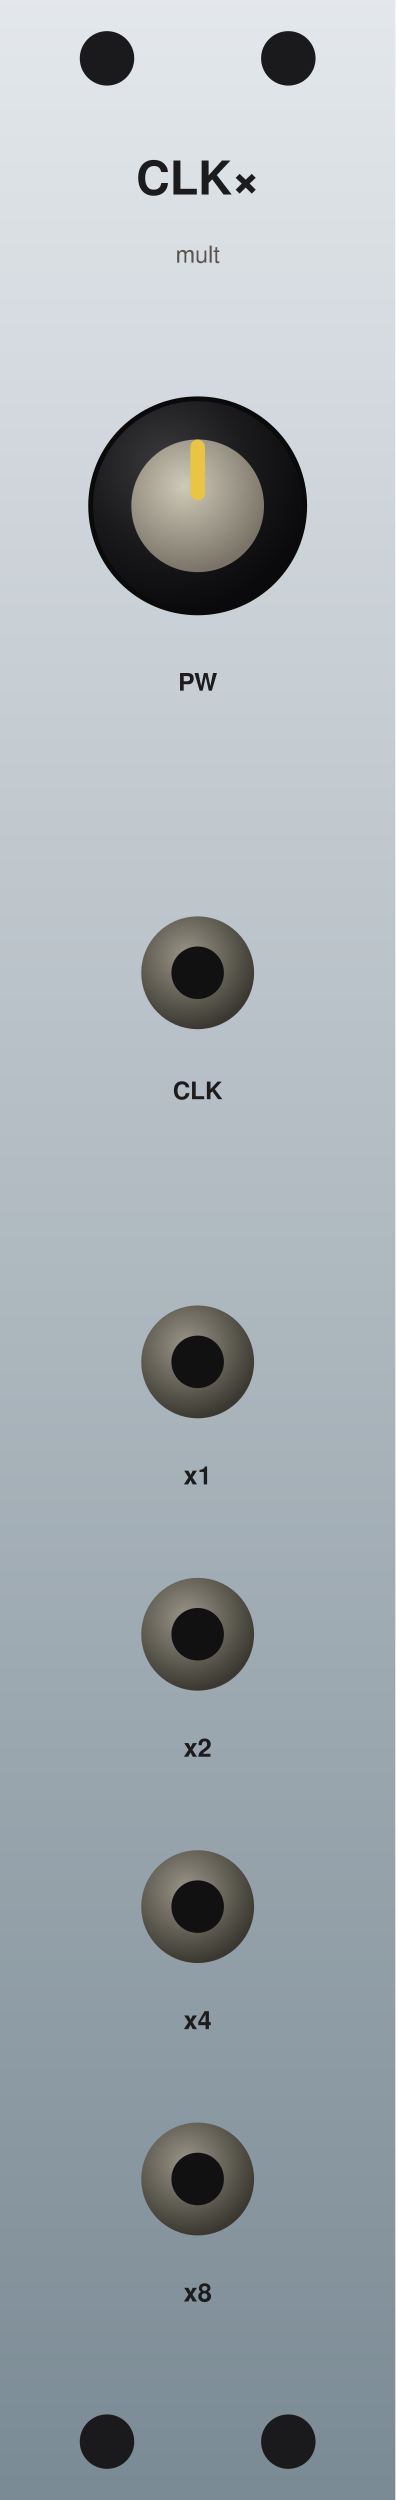
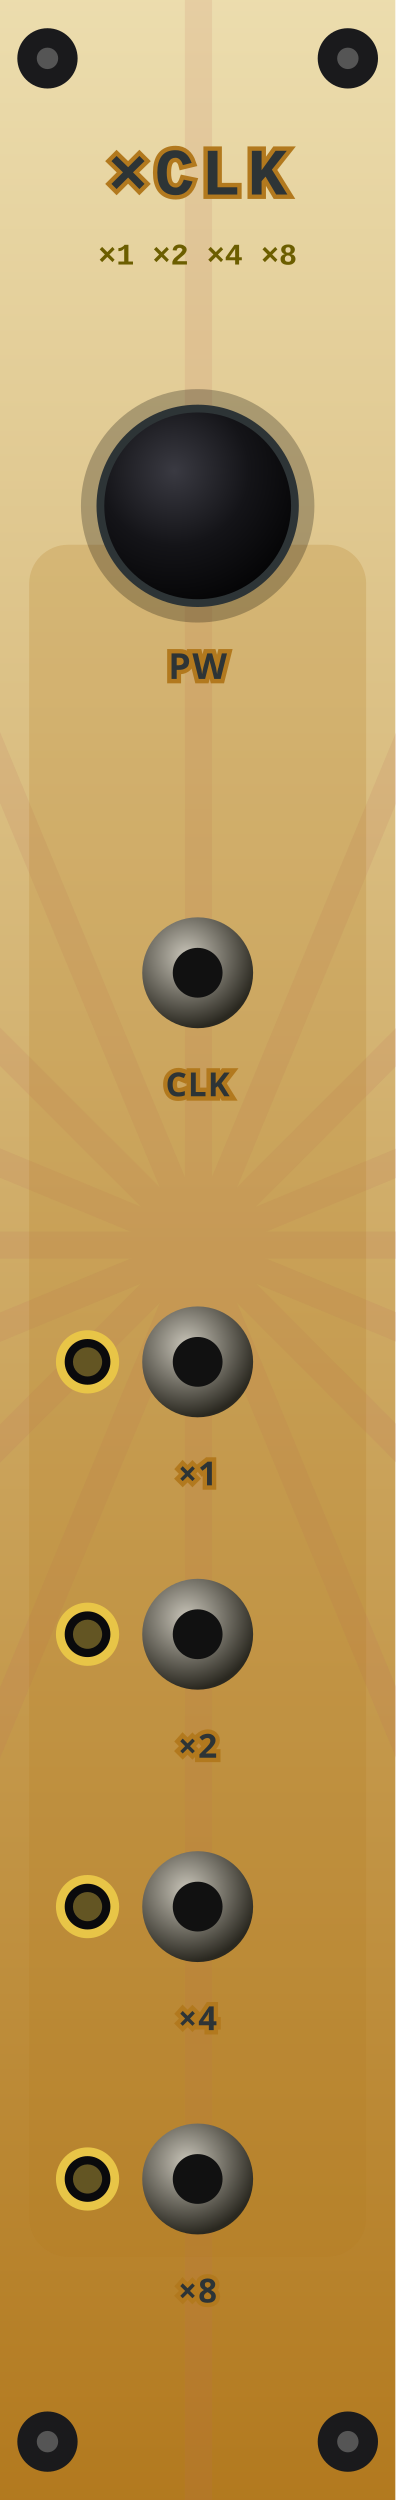
<svg xmlns="http://www.w3.org/2000/svg" width="20.32mm" height="128.5mm" viewBox="0 0 20.32 128.5" preserveAspectRatio="none">
  <defs>
-     <linearGradient id="alu" x1="0" y1="0" x2="0" y2="1">
-       <stop offset="0" stop-color="#e4e8ec" />
-       <stop offset="1" stop-color="#7a8a94" />
+     <linearGradient id="clkmultalu" x1="0" y1="0" x2="0" y2="1">
+       <stop offset="0" stop-color="#ecddae" />
+       <stop offset="1" stop-color="#b2791e" />
    </linearGradient>
-     <radialGradient id="knobBody" cx="35%" cy="30%" r="70%">
-       <stop offset="0" stop-color="#3a3a3e" />
-       <stop offset=".55" stop-color="#1a1a1c" />
-       <stop offset="1" stop-color="#0a0a0c" />
+     <radialGradient id="clkmultwell" cx="38%" cy="32%" r="70%">
+       <stop offset="0" stop-color="#3a3a42" />
+       <stop offset=".55" stop-color="#141418" />
+       <stop offset="1" stop-color="#050506" />
    </radialGradient>
-     <radialGradient id="knobCap" cx="40%" cy="35%" r="65%">
-       <stop offset="0" stop-color="#cfc9b8" />
-       <stop offset="1" stop-color="#7a7468" />
-     </radialGradient>
-     <radialGradient id="jackRing" cx="40%" cy="35%" r="65%">
-       <stop offset="0" stop-color="#9a9588" />
-       <stop offset="1" stop-color="#3a3830" />
+     <radialGradient id="clkmultjack" cx="40%" cy="35%" r="65%">
+       <stop offset="0" stop-color="#c8c4b8" />
+       <stop offset="1" stop-color="#2a2820" />
    </radialGradient>
  </defs>
-   <rect width="20.32" height="128.5" fill="url(#alu)" />
-   <circle cx="5.5" cy="3" r="1.4" fill="#1a1a1c" />
-   <circle cx="14.82" cy="3" r="1.4" fill="#1a1a1c" />
-   <circle cx="5.5" cy="125.5" r="1.4" fill="#1a1a1c" />
-   <circle cx="14.82" cy="125.5" r="1.4" fill="#1a1a1c" />
-   <text x="10.16" y="10" text-anchor="middle" font-family="Helvetica, Arial, sans-serif" font-size="2.4" font-weight="700" fill="#1c1c1c">CLK×</text>
-   <text x="10.16" y="13.5" text-anchor="middle" font-family="Helvetica, Arial, sans-serif" font-size="1.2" fill="#5a564c">mult</text>
-   <g transform="translate(10.16,26)">
-     <circle r="5.5" fill="url(#knobBody)" stroke="#0a0a0a" stroke-width=".25" />
-     <circle r="3.41" fill="url(#knobCap)" />
-     <line x1="0" y1="-3.03" x2="0" y2="-0.66" stroke="#e8c547" stroke-width=".75" stroke-linecap="round" />
+   <rect width="20.32" height="128.5" fill="url(#clkmultalu)" />
+   <g opacity="0.45">
+     <g opacity=".3" stroke="#b76c59" stroke-width="1.4">
+       <line x1="10.2" y1="64" x2="90.2" y2="64.0" />
+       <line x1="10.2" y1="64" x2="84.1" y2="94.6" />
+       <line x1="10.2" y1="64" x2="66.7" y2="120.6" />
+       <line x1="10.2" y1="64" x2="40.8" y2="137.9" />
+       <line x1="10.2" y1="64" x2="10.2" y2="144.0" />
+       <line x1="10.2" y1="64" x2="-20.5" y2="137.9" />
+       <line x1="10.2" y1="64" x2="-46.4" y2="120.6" />
+       <line x1="10.2" y1="64" x2="-63.8" y2="94.6" />
+       <line x1="10.2" y1="64" x2="-69.8" y2="64.0" />
+       <line x1="10.2" y1="64" x2="-63.8" y2="33.4" />
+       <line x1="10.2" y1="64" x2="-46.4" y2="7.4" />
+       <line x1="10.2" y1="64" x2="-20.5" y2="-9.9" />
+       <line x1="10.2" y1="64" x2="10.2" y2="-16.0" />
+       <line x1="10.2" y1="64" x2="40.8" y2="-9.9" />
+       <line x1="10.2" y1="64" x2="66.7" y2="7.4" />
+       <line x1="10.2" y1="64" x2="84.1" y2="33.4" />
+     </g>
  </g>
-   <text x="10.16" y="35.5" text-anchor="middle" font-family="Helvetica, Arial, sans-serif" font-size="1.25" font-weight="700" fill="#1c1c1c">PW</text>
-   <g transform="translate(10.16,50)">
-     <circle r="2.9" fill="url(#jackRing)" />
-     <circle r="1.35" fill="#111" />
-   </g>
-   <text x="10.16" y="56.5" text-anchor="middle" font-family="Helvetica, Arial, sans-serif" font-size="1.25" font-weight="700" fill="#1c1c1c">CLK</text>
-   <g transform="translate(10.16,70)">
-     <circle r="2.9" fill="url(#jackRing)" />
-     <circle r="1.35" fill="#111" />
-   </g>
-   <text x="10.16" y="76.3" text-anchor="middle" font-family="Helvetica, Arial, sans-serif" font-size="1.3" font-weight="700" fill="#1c1c1c">x1</text>
-   <g transform="translate(10.16,84)">
-     <circle r="2.9" fill="url(#jackRing)" />
-     <circle r="1.35" fill="#111" />
-   </g>
-   <text x="10.16" y="90.3" text-anchor="middle" font-family="Helvetica, Arial, sans-serif" font-size="1.3" font-weight="700" fill="#1c1c1c">x2</text>
-   <g transform="translate(10.16,98)">
-     <circle r="2.9" fill="url(#jackRing)" />
-     <circle r="1.35" fill="#111" />
-   </g>
-   <text x="10.16" y="104.3" text-anchor="middle" font-family="Helvetica, Arial, sans-serif" font-size="1.3" font-weight="700" fill="#1c1c1c">x4</text>
-   <g transform="translate(10.16,112)">
-     <circle r="2.9" fill="url(#jackRing)" />
-     <circle r="1.35" fill="#111" />
-   </g>
-   <text x="10.16" y="118.3" text-anchor="middle" font-family="Helvetica, Arial, sans-serif" font-size="1.3" font-weight="700" fill="#1c1c1c">x8</text>
+   <rect x="1.5" y="28" width="17.32" height="88" rx="2" fill="#b2791e" opacity=".22" />
+   <circle cx="2.44" cy="3" r="1.55" fill="#1a1a1c" />
+   <circle cx="2.44" cy="3" r=".55" fill="#555" />
+   <circle cx="17.88" cy="3" r="1.55" fill="#1a1a1c" />
+   <circle cx="17.88" cy="3" r=".55" fill="#555" />
+   <circle cx="2.44" cy="125.5" r="1.55" fill="#1a1a1c" />
+   <circle cx="2.44" cy="125.5" r=".55" fill="#555" />
+   <circle cx="17.88" cy="125.5" r="1.55" fill="#1a1a1c" />
+   <circle cx="17.88" cy="125.5" r=".55" fill="#555" />
+   <text x="10.16" y="10" text-anchor="middle" font-family="Rockwell, &quot;Courier New&quot;, &quot;Lucida Console&quot;, monospace" font-size="3.4" letter-spacing="0.35" font-weight="900" fill="#2d3436" stroke="#b2791e" stroke-width="0.45" paint-order="stroke fill">×CLK</text>
+   <text x="10.16" y="13.6" text-anchor="middle" font-family="Rockwell, &quot;Courier New&quot;, &quot;Lucida Console&quot;, monospace" font-size="1.55" font-weight="600" fill="#6c5e00">×1 ×2 ×4 ×8</text>
+   <circle cx="10.16" cy="26.00" r="6.00" fill="#000" opacity=".25" />
+   <circle cx="10.16" cy="26.00" r="5.00" fill="url(#clkmultwell)" stroke="#2d3436" stroke-width=".4" />
+   <text x="10.16" y="34.90" text-anchor="middle" font-family="&quot;DIN Condensed&quot;, &quot;Avenir Next Condensed&quot;, &quot;Arial Narrow&quot;, sans-serif" font-size="1.85" letter-spacing="0.08" font-weight="700" fill="#2d3436" stroke="#b2791e" stroke-width="0.45" paint-order="stroke fill">PW</text>
+   <circle cx="4.50" cy="70.00" r="1.4" fill="#0a0a0c" stroke="#e8c547" stroke-width=".45" />
+   <circle cx="4.50" cy="70.00" r="0.75" fill="#e8c547" opacity=".4" />
+   <circle cx="4.50" cy="84.00" r="1.4" fill="#0a0a0c" stroke="#e8c547" stroke-width=".45" />
+   <circle cx="4.50" cy="84.00" r="0.75" fill="#e8c547" opacity=".4" />
+   <circle cx="4.50" cy="98.00" r="1.4" fill="#0a0a0c" stroke="#e8c547" stroke-width=".45" />
+   <circle cx="4.50" cy="98.00" r="0.75" fill="#e8c547" opacity=".4" />
+   <circle cx="4.50" cy="112.00" r="1.4" fill="#0a0a0c" stroke="#e8c547" stroke-width=".45" />
+   <circle cx="4.50" cy="112.00" r="0.75" fill="#e8c547" opacity=".4" />
+   <circle cx="10.16" cy="50.00" r="2.85" fill="url(#clkmultjack)" />
+   <circle cx="10.16" cy="50.00" r="1.28" fill="#111" />
+   <text x="10.16" y="56.35" text-anchor="middle" font-family="&quot;DIN Condensed&quot;, &quot;Avenir Next Condensed&quot;, &quot;Arial Narrow&quot;, sans-serif" font-size="1.7" letter-spacing="0.06" font-weight="700" fill="#2d3436" stroke="#b2791e" stroke-width="0.45" paint-order="stroke fill">CLK</text>
+   <circle cx="10.16" cy="70.00" r="2.85" fill="url(#clkmultjack)" />
+   <circle cx="10.16" cy="70.00" r="1.28" fill="#111" />
+   <text x="10.16" y="76.35" text-anchor="middle" font-family="&quot;DIN Condensed&quot;, &quot;Avenir Next Condensed&quot;, &quot;Arial Narrow&quot;, sans-serif" font-size="1.7" letter-spacing="0.06" font-weight="700" fill="#2d3436" stroke="#b2791e" stroke-width="0.45" paint-order="stroke fill">×1</text>
+   <circle cx="10.16" cy="84.00" r="2.85" fill="url(#clkmultjack)" />
+   <circle cx="10.16" cy="84.00" r="1.28" fill="#111" />
+   <text x="10.16" y="90.35" text-anchor="middle" font-family="&quot;DIN Condensed&quot;, &quot;Avenir Next Condensed&quot;, &quot;Arial Narrow&quot;, sans-serif" font-size="1.7" letter-spacing="0.06" font-weight="700" fill="#2d3436" stroke="#b2791e" stroke-width="0.45" paint-order="stroke fill">×2</text>
+   <circle cx="10.16" cy="98.00" r="2.85" fill="url(#clkmultjack)" />
+   <circle cx="10.16" cy="98.00" r="1.28" fill="#111" />
+   <text x="10.16" y="104.35" text-anchor="middle" font-family="&quot;DIN Condensed&quot;, &quot;Avenir Next Condensed&quot;, &quot;Arial Narrow&quot;, sans-serif" font-size="1.7" letter-spacing="0.06" font-weight="700" fill="#2d3436" stroke="#b2791e" stroke-width="0.45" paint-order="stroke fill">×4</text>
+   <circle cx="10.16" cy="112.00" r="2.85" fill="url(#clkmultjack)" />
+   <circle cx="10.16" cy="112.00" r="1.28" fill="#111" />
+   <text x="10.16" y="118.35" text-anchor="middle" font-family="&quot;DIN Condensed&quot;, &quot;Avenir Next Condensed&quot;, &quot;Arial Narrow&quot;, sans-serif" font-size="1.7" letter-spacing="0.06" font-weight="700" fill="#2d3436" stroke="#b2791e" stroke-width="0.45" paint-order="stroke fill">×8</text>
</svg>
